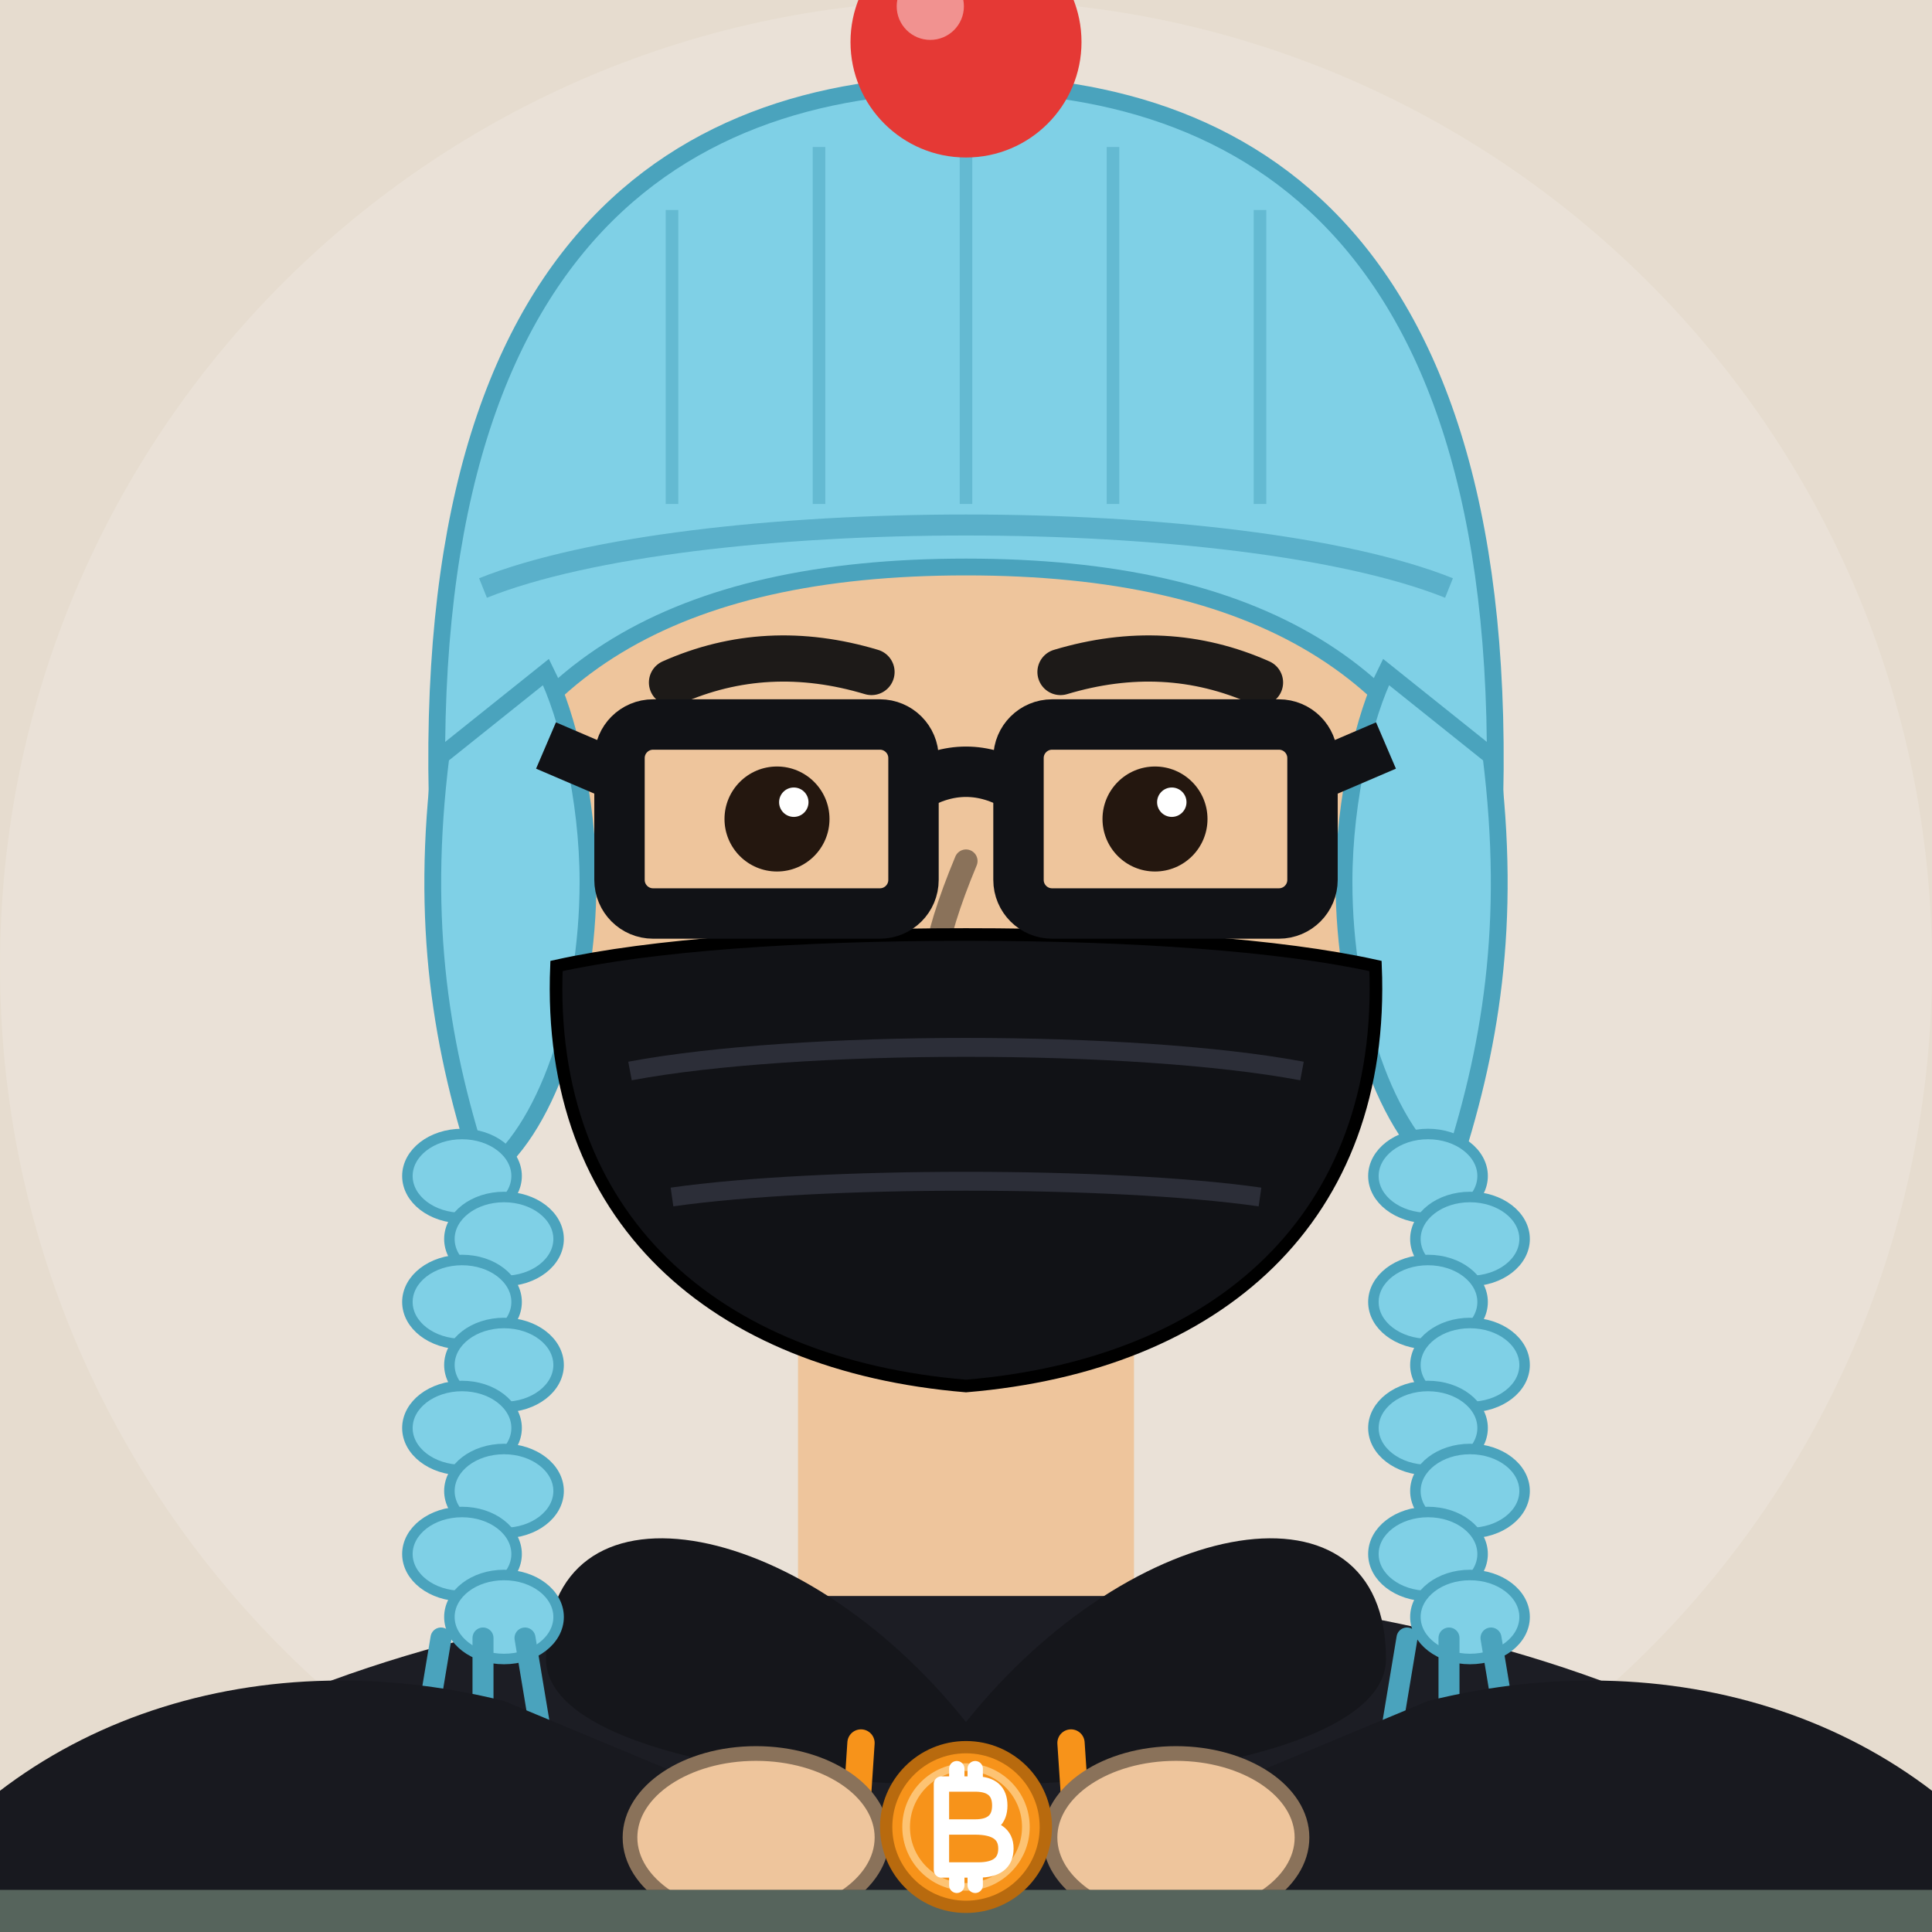
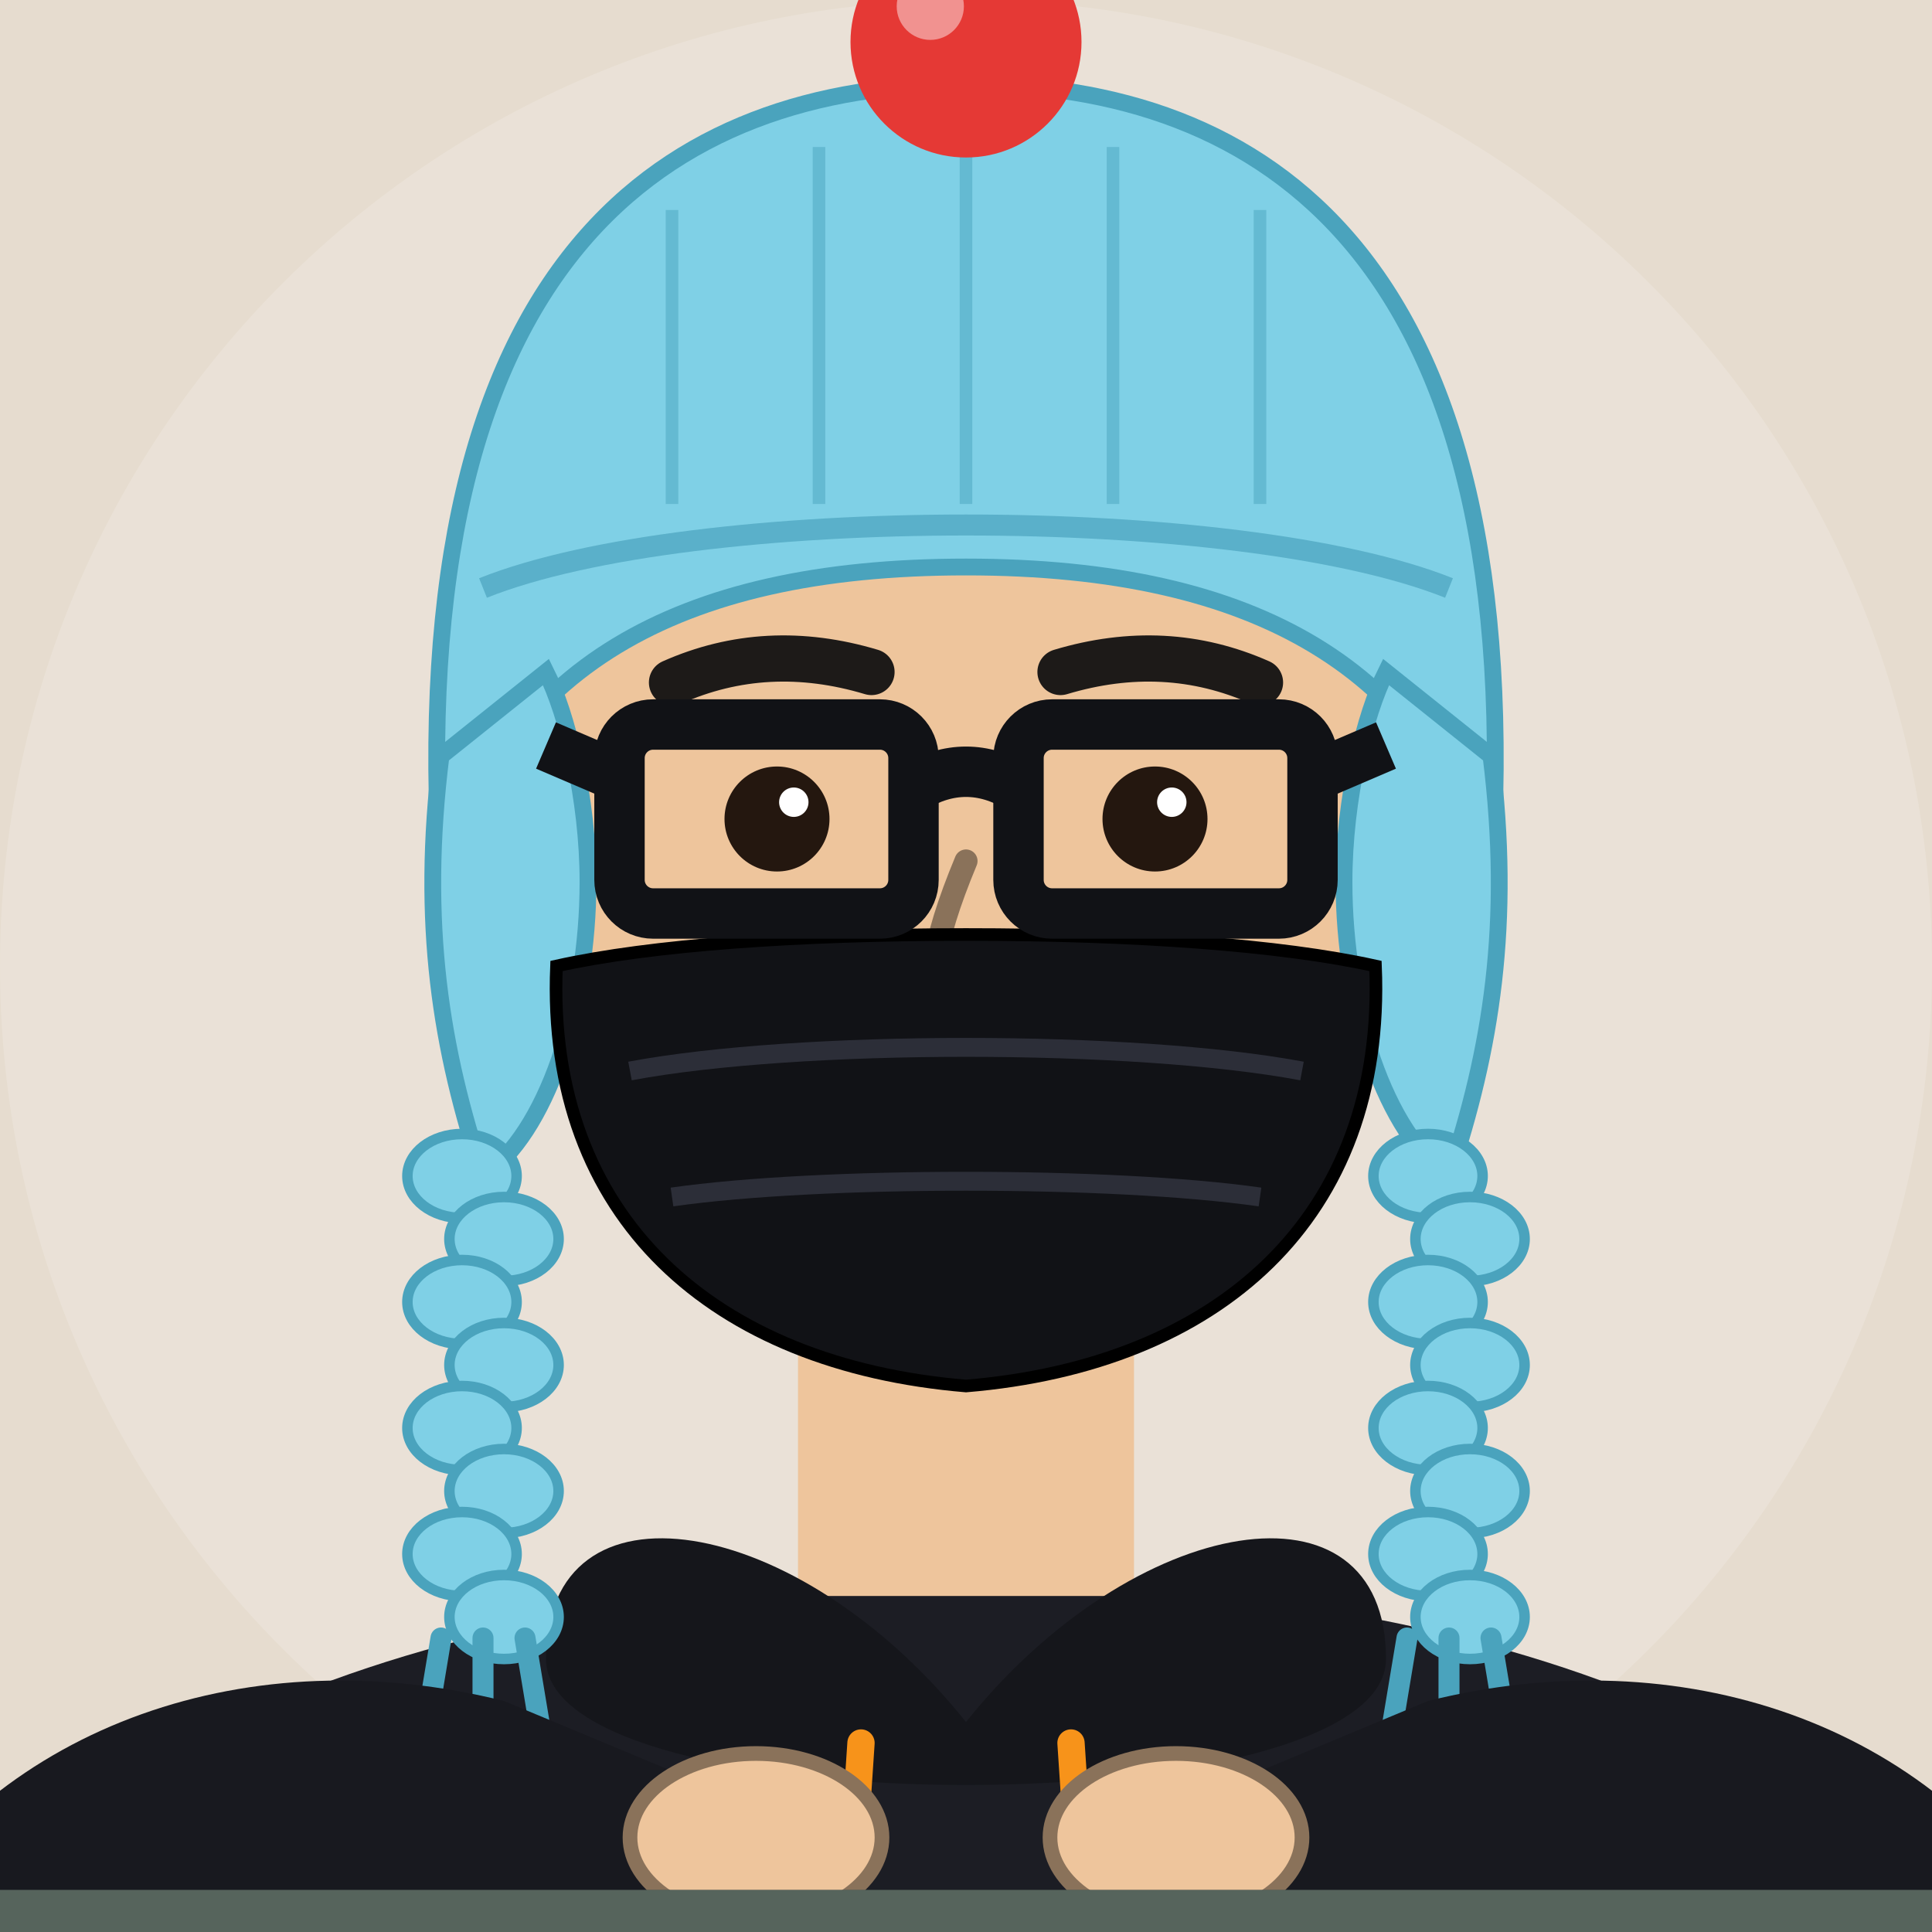
<svg xmlns="http://www.w3.org/2000/svg" viewBox="14 14 92 92" role="img" aria-label="Avatar">
  <rect width="120" height="120" rx="14" fill="#e6dccf" />
  <circle cx="60" cy="60" r="46" fill="#ffffff" opacity=".16" />
  <path d="M52,68 L52,92 Q60,97 68,92 L68,68Z" fill="#eec59c" />
  <path d="M52,74 Q60,80 68,74 L68,70 L52,70Z" fill="#8a725a" opacity=".18" />
  <path d="M6,120 C8,101 28,92 48,90 L72,90 C92,92 112,101 114,120Z" fill="#1c1d24" />
  <path d="M40,93 C40,84 52,86 60,96 C68,86 80,84 80,93 C80,101 40,101 40,93Z" fill="#15161b" />
  <path d="M55,97 L54,112 M65,97 L66,112" stroke="#f7931a" stroke-width="1.3" stroke-linecap="round" />
  <ellipse cx="39.5" cy="56" rx="4.2" ry="6.2" fill="#eec59c" stroke="#8a725a" stroke-width=".7" />
  <ellipse cx="80.5" cy="56" rx="4.2" ry="6.2" fill="#eec59c" stroke="#8a725a" stroke-width=".7" />
  <ellipse cx="60" cy="54" rx="21" ry="25" fill="#eec59c" stroke="#8a725a" stroke-width=".8" />
  <path d="M60,55 Q57.5,61 59,62.5 Q61,63.2 62,62" fill="none" stroke="#8a725a" stroke-width="1.1" stroke-linecap="round" />
  <circle cx="51" cy="53" r="2.5" fill="#24170f" />
  <circle cx="69" cy="53" r="2.5" fill="#24170f" />
  <circle cx="51.8" cy="52.2" r=".7" fill="#fff" />
  <circle cx="69.8" cy="52.2" r=".7" fill="#fff" />
  <path d="M46,46.5 Q50.5,44.5 55.5,46" fill="none" stroke="#1d1a18" stroke-width="2.2" stroke-linecap="round" />
  <path d="M64.5,46 Q69.5,44.5 74,46.5" fill="none" stroke="#1d1a18" stroke-width="2.2" stroke-linecap="round" />
  <path d="M35,56 C33,26 46,18 60,18 C74,18 87,26 85,56 C82,46 74,41 60,41 C46,41 38,46 35,56Z" fill="#7fd0e6" stroke="#4aa3bd" stroke-width=".8" />
  <path d="M35,50 C34,58 35,64 37,70 C40,68 42,62 42,56 C42,52 41,48 40,46Z" fill="#7fd0e6" stroke="#4aa3bd" stroke-width=".8" />
  <path d="M85,50 C86,58 85,64 83,70 C80,68 78,62 78,56 C78,52 79,48 80,46Z" fill="#7fd0e6" stroke="#4aa3bd" stroke-width=".8" />
  <path d="M37,42 C47,38 73,38 83,42" fill="none" stroke="#4aa3bd" stroke-width="1" opacity=".7" />
  <g stroke="#4aa3bd" stroke-width=".6" opacity=".5">
    <path d="M46,24 L46,38 M53,21 L53,38 M60,20 L60,38 M67,21 L67,38 M74,24 L74,38" />
  </g>
  <g fill="#7fd0e6" stroke="#4aa3bd" stroke-width=".5">
    <ellipse cx="36" cy="70" rx="2.6" ry="2" />
    <ellipse cx="38" cy="73" rx="2.6" ry="2" />
    <ellipse cx="36" cy="76" rx="2.6" ry="2" />
    <ellipse cx="38" cy="79" rx="2.6" ry="2" />
    <ellipse cx="36" cy="82" rx="2.6" ry="2" />
    <ellipse cx="38" cy="85" rx="2.6" ry="2" />
    <ellipse cx="36" cy="88" rx="2.6" ry="2" />
    <ellipse cx="38" cy="91" rx="2.6" ry="2" />
  </g>
  <path d="M35,92 L34,98 M37,92 L37,99 M39,92 L40,98" stroke="#4aa3bd" stroke-width="1" stroke-linecap="round" />
  <g fill="#7fd0e6" stroke="#4aa3bd" stroke-width=".5">
    <ellipse cx="82" cy="70" rx="2.6" ry="2" />
    <ellipse cx="84" cy="73" rx="2.6" ry="2" />
    <ellipse cx="82" cy="76" rx="2.6" ry="2" />
    <ellipse cx="84" cy="79" rx="2.6" ry="2" />
    <ellipse cx="82" cy="82" rx="2.6" ry="2" />
    <ellipse cx="84" cy="85" rx="2.6" ry="2" />
    <ellipse cx="82" cy="88" rx="2.6" ry="2" />
    <ellipse cx="84" cy="91" rx="2.6" ry="2" />
  </g>
  <path d="M81,92 L80,98 M83,92 L83,99 M85,92 L86,98" stroke="#4aa3bd" stroke-width="1" stroke-linecap="round" />
  <circle cx="60" cy="16" r="5.5" fill="#e53935" />
  <circle cx="58.3" cy="14.3" r="1.6" fill="#ffffff" opacity=".45" />
  <path d="M40.5,60 C45,59 52,58.5 60,58.5 C68,58.5 75,59 79.5,60 C80,72 72,79 60,80 C48,79 40,72 40.5,60Z" fill="#111216" stroke="#000" stroke-width=".6" />
  <path d="M44,65 C52,63.5 68,63.5 76,65 M46,71 C53,70 67,70 74,71" fill="none" stroke="#2c2e38" stroke-width=".9" />
  <g fill="none" stroke="#111216" stroke-width="2.4">
    <rect x="43.5" y="48.5" width="14" height="9" rx="1.6" />
    <rect x="62.5" y="48.5" width="14" height="9" rx="1.6" />
    <path d="M57.5,51.5 Q60,50 62.5,51.5 M43.5,51 L40,49.5 M76.5,51 L80,49.5" />
  </g>
  <path d="M8,106 C14,96 26,92 38,95 L50,100 L47,106Z" fill="#18191f" />
  <path d="M112,106 C106,96 94,92 82,95 L70,100 L73,106Z" fill="#18191f" />
  <ellipse cx="50" cy="101.5" rx="6" ry="4" fill="#eec59c" stroke="#8a725a" stroke-width=".7" />
  <ellipse cx="70" cy="101.5" rx="6" ry="4" fill="#eec59c" stroke="#8a725a" stroke-width=".7" />
  <rect x="0" y="104" width="120" height="16" fill="#3e4a44" />
  <rect x="0" y="104" width="120" height="2.5" fill="#56645c" />
-   <g transform="translate(60,101) scale(0.731)">
-     <circle r="5.2" fill="#f7931a" stroke="#b86a0e" stroke-width=".8" />
-     <circle r="3.9" fill="none" stroke="#ffd08a" stroke-width=".5" opacity=".8" />
-     <path d="M-1.6,-2.8 L-1.6,2.8 M-1.6,-2.8 L0.6,-2.8 Q2.2,-2.8 2.2,-1.4 Q2.2,0 0.6,0 L-1.6,0 M0.6,0 Q2.6,0 2.6,1.4 Q2.6,2.8 0.8,2.8 L-1.6,2.8 M-0.6,-3.8 L-0.6,-2.8 M0.6,-3.8 L0.6,-2.8 M-0.6,2.8 L-0.6,3.8 M0.6,2.8 L0.6,3.8" fill="none" stroke="#ffffff" stroke-width="1" stroke-linecap="round" stroke-linejoin="round" />
-   </g>
</svg>
